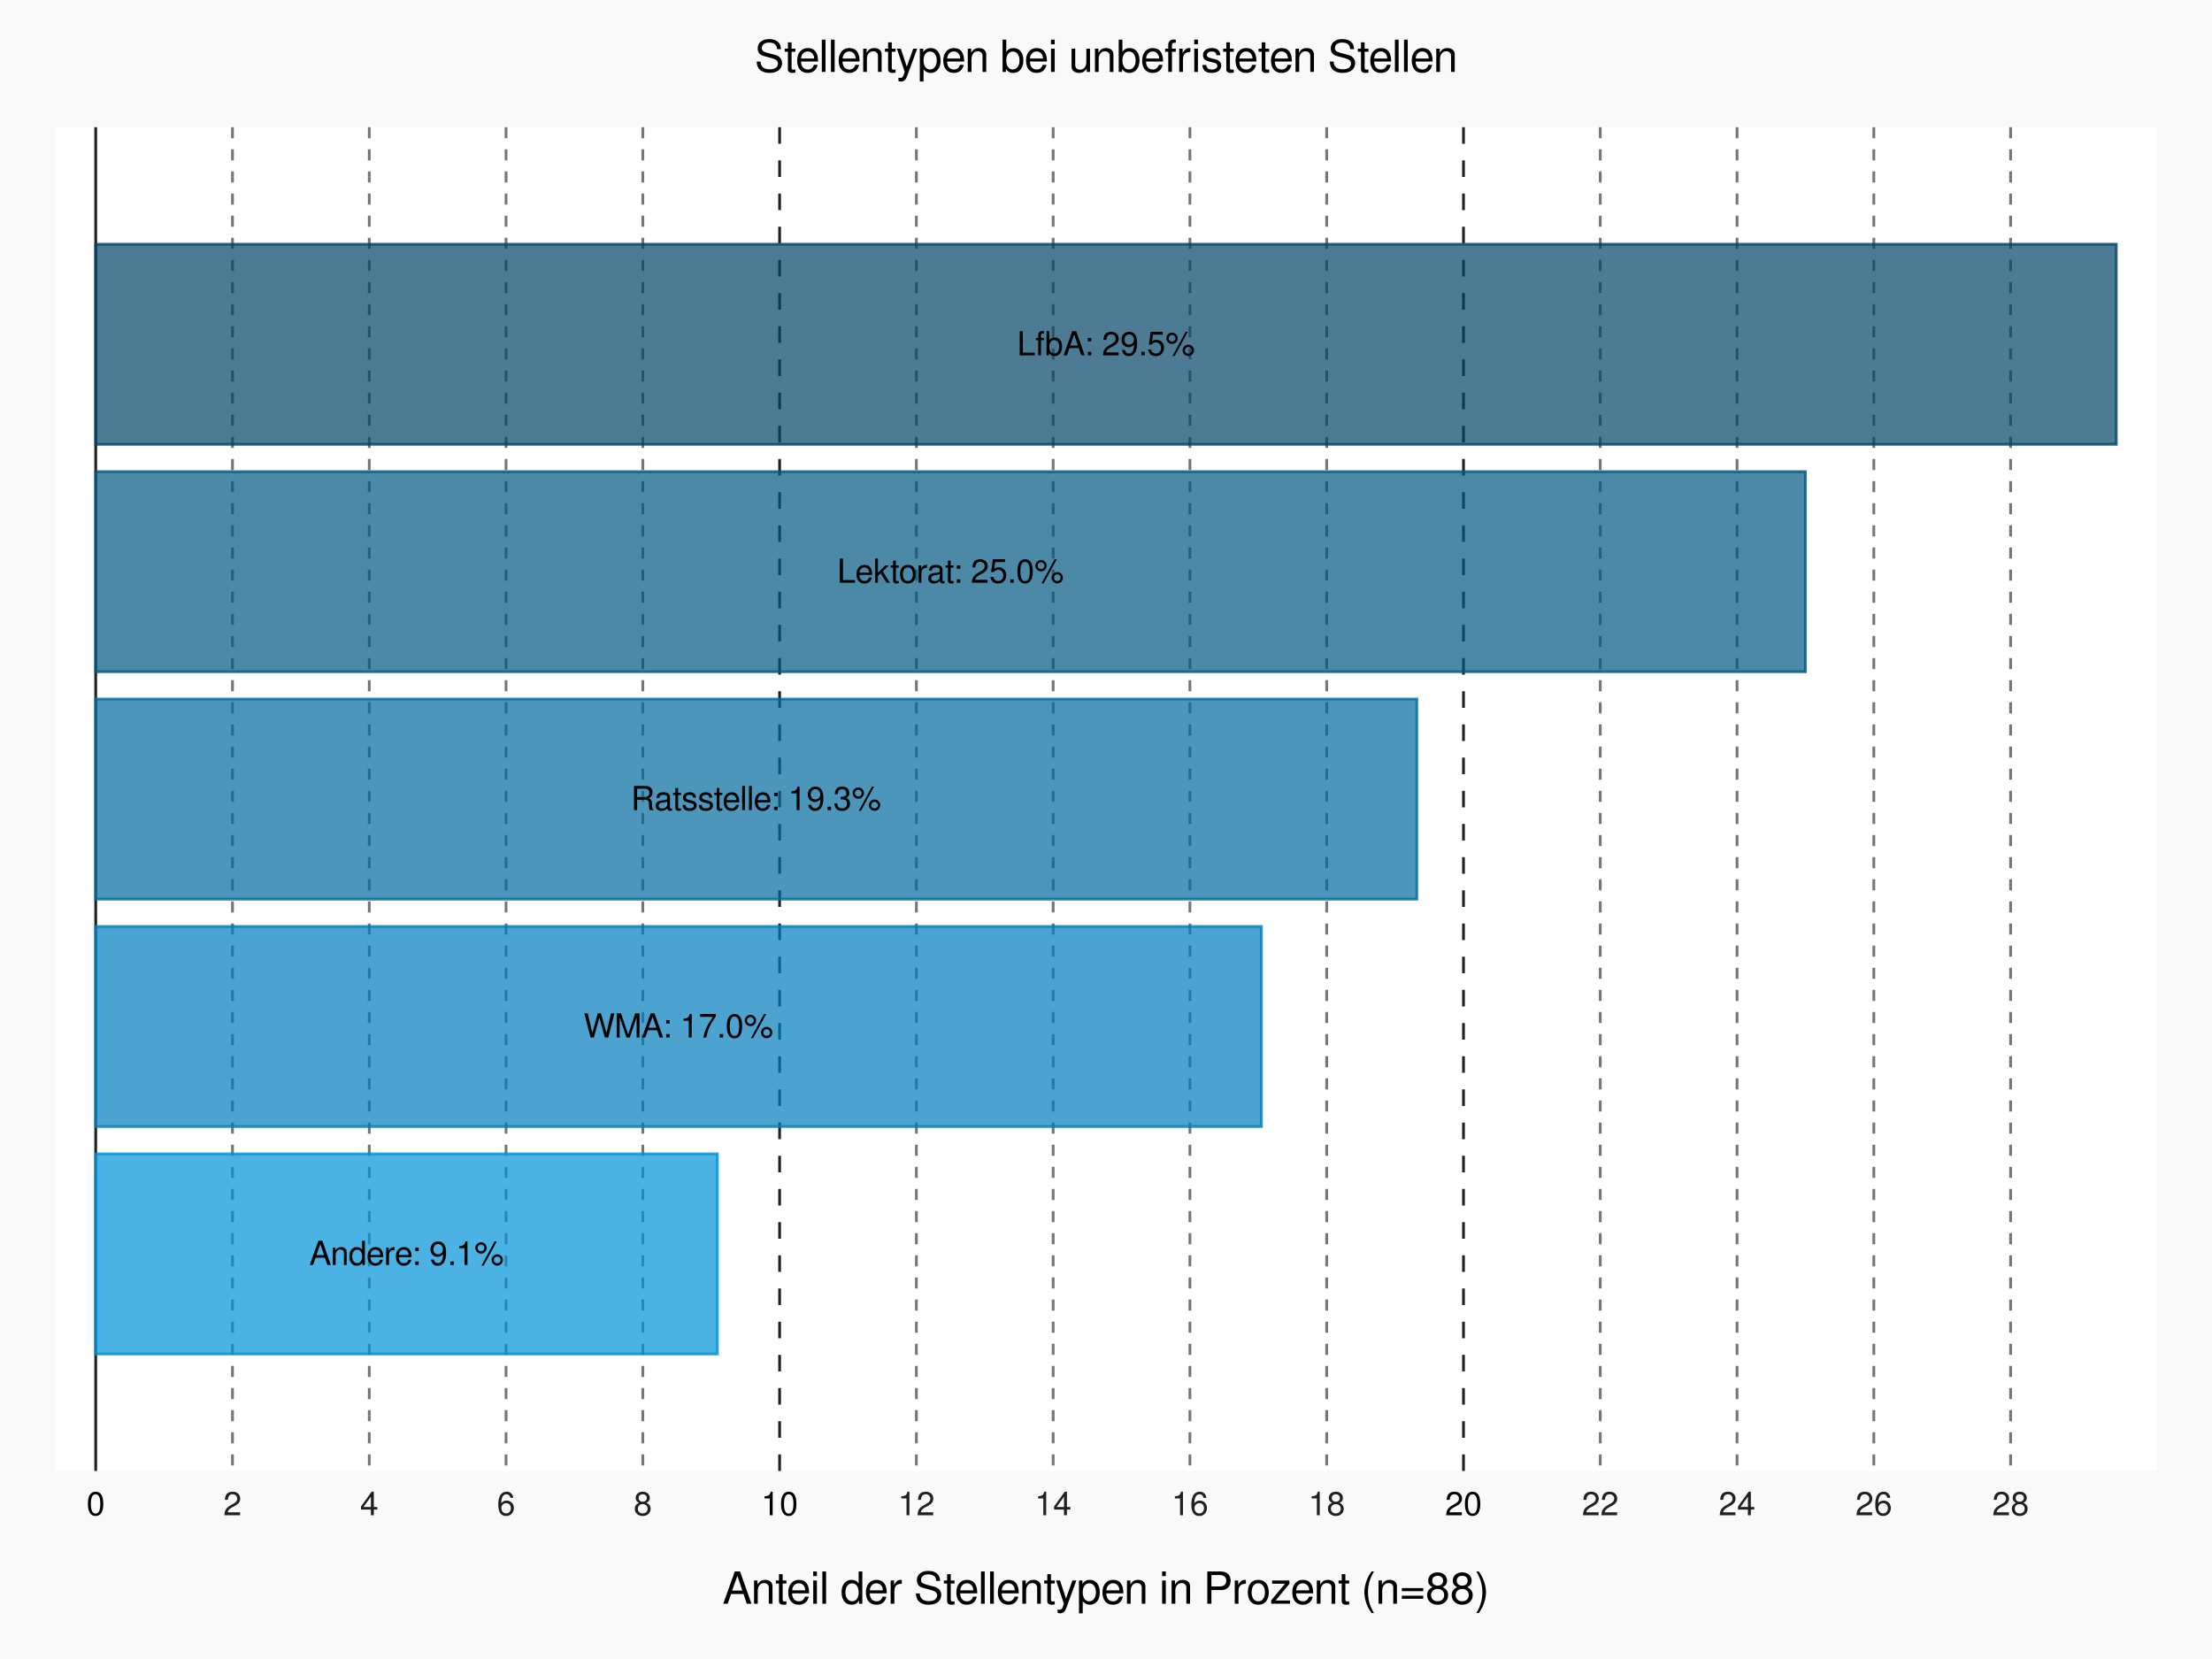
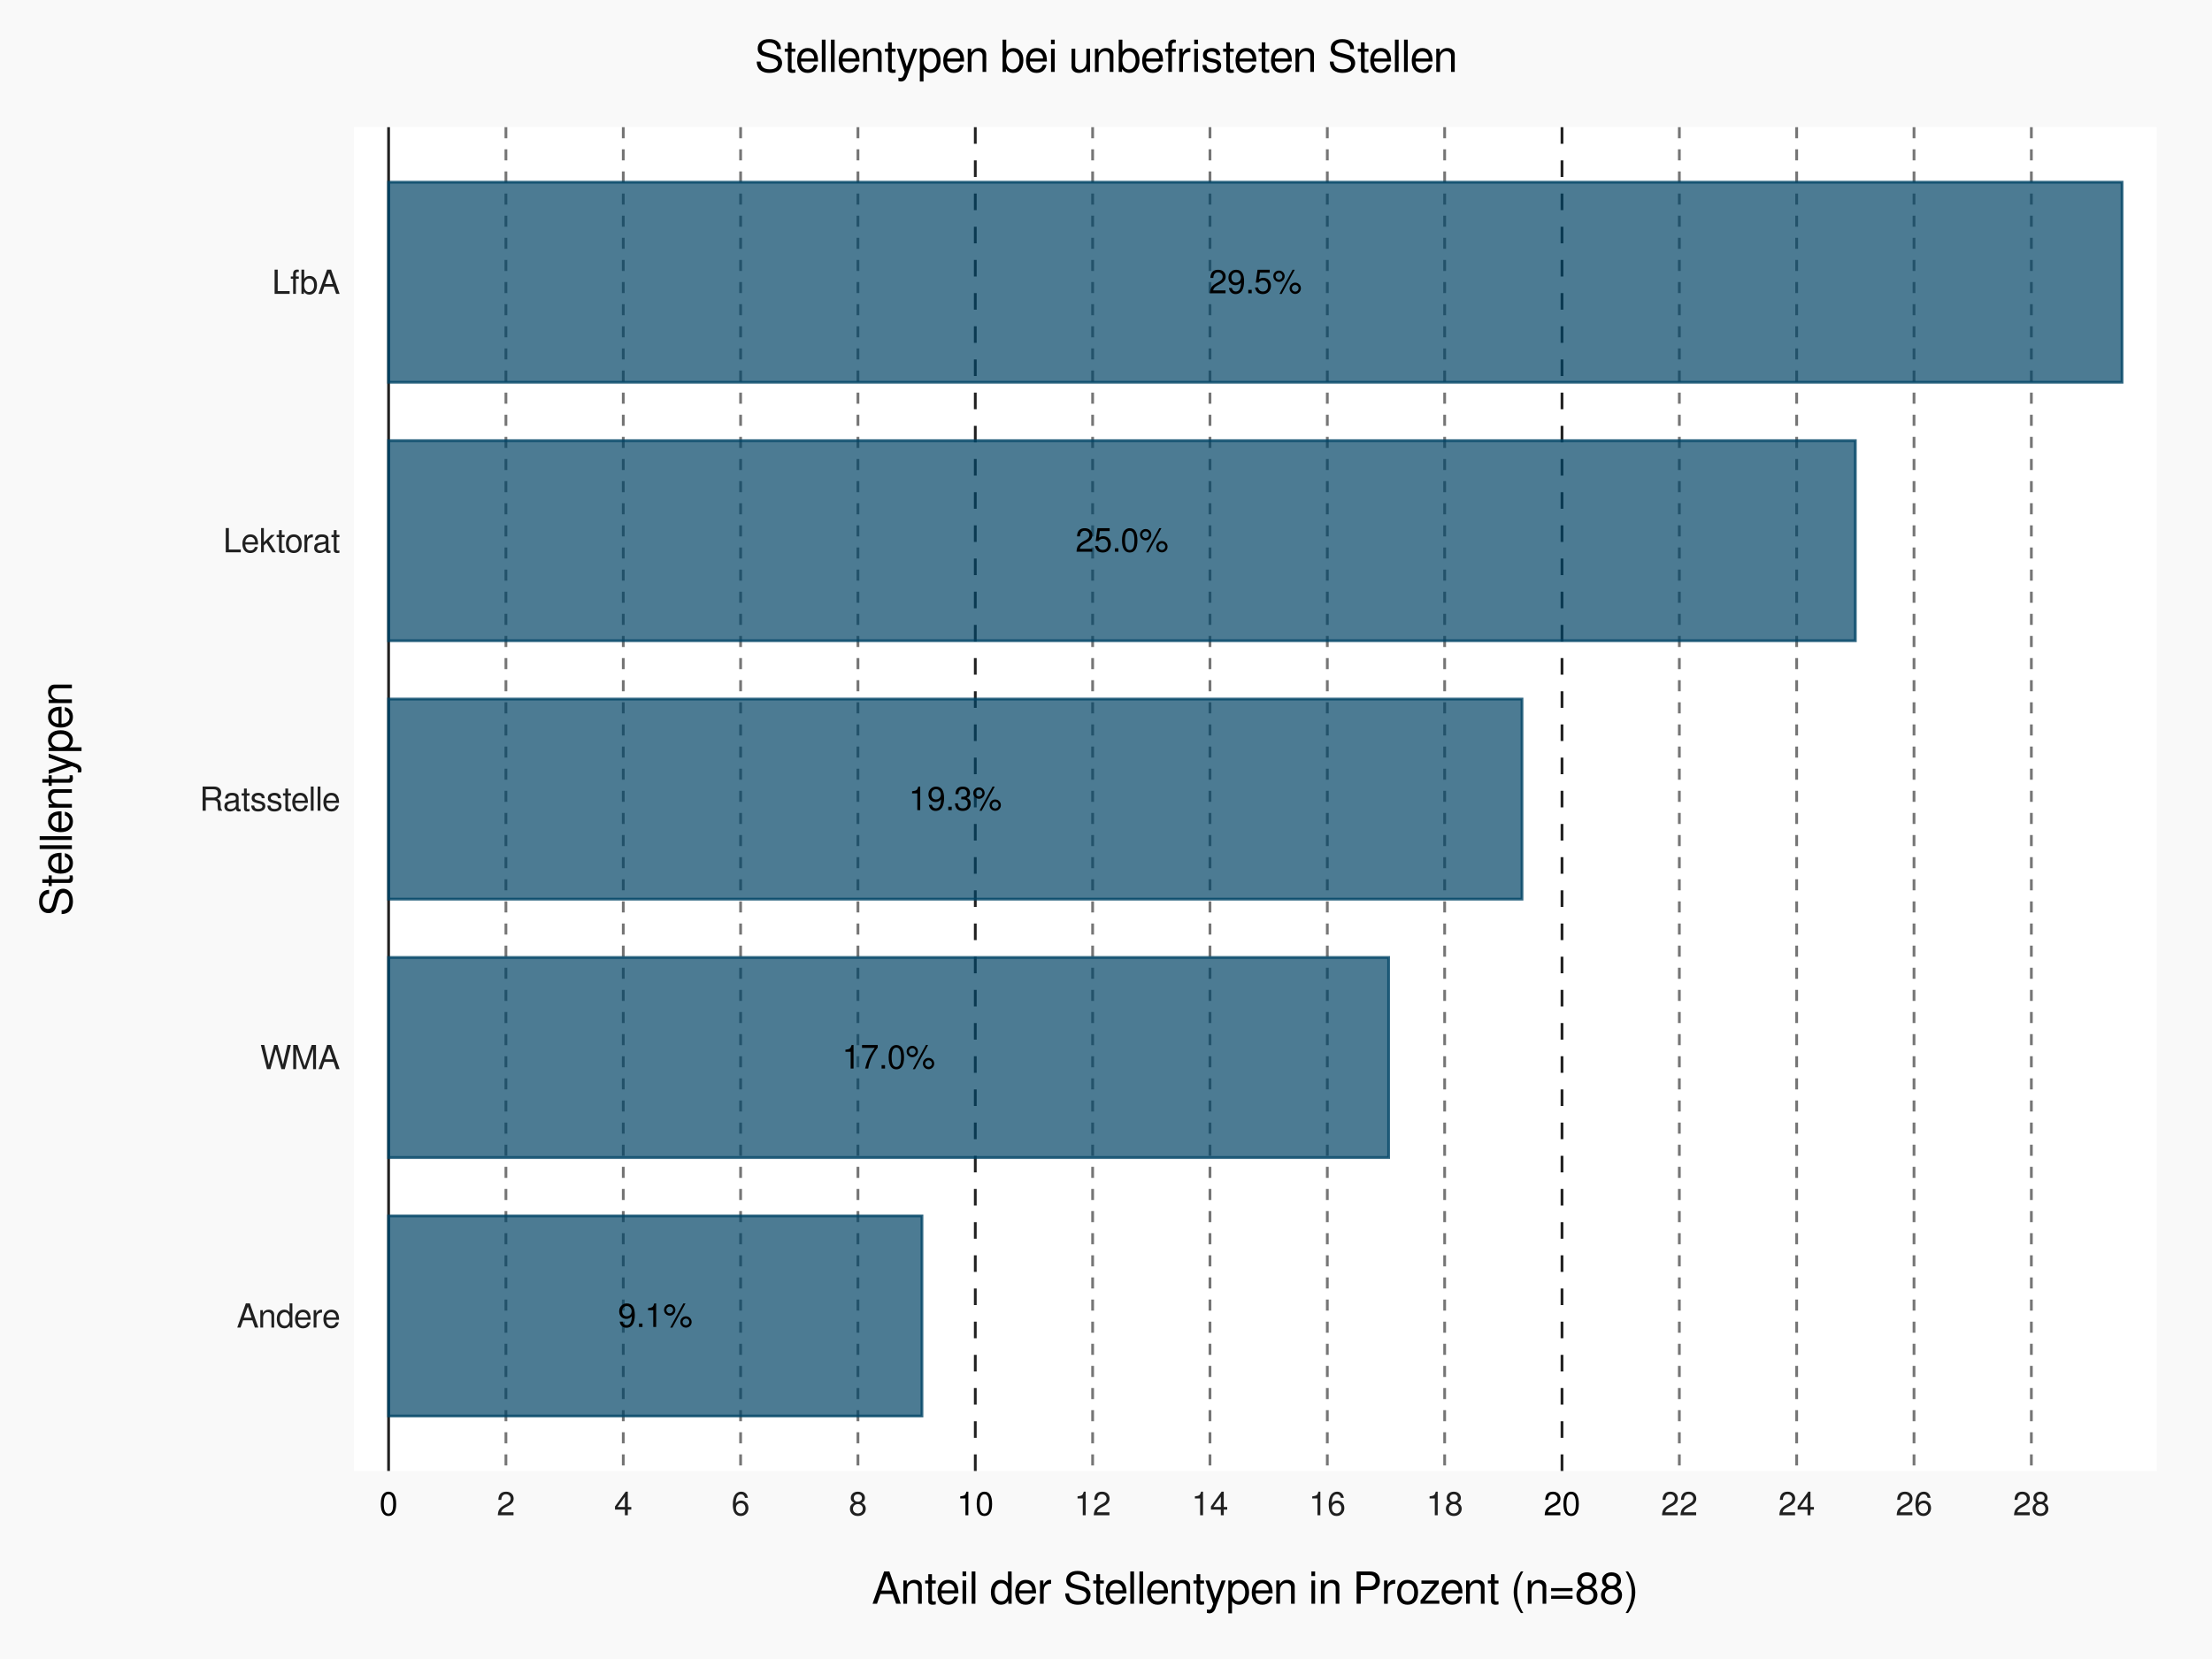
- <svg xmlns="http://www.w3.org/2000/svg" id="chart-f3ceada0-5bca-456c-8996-73373353e022" class="pygal-chart" viewBox="0 0 800 600">
+ <svg xmlns="http://www.w3.org/2000/svg" id="chart-709242b0-3d41-489d-93eb-af9ad59845cd" class="pygal-chart" viewBox="0 0 800 600">
  <defs>
-     <style type="text/css">#chart-f3ceada0-5bca-456c-8996-73373353e022{-webkit-user-select:none;-webkit-font-smoothing:antialiased;font-family:FreeSans}#chart-f3ceada0-5bca-456c-8996-73373353e022 .title{font-family:FreeSans;font-size:16px}#chart-f3ceada0-5bca-456c-8996-73373353e022 .legends .legend text{font-family:FreeSans;font-size:14px}#chart-f3ceada0-5bca-456c-8996-73373353e022 .axis text{font-family:FreeSans;font-size:12px}#chart-f3ceada0-5bca-456c-8996-73373353e022 .axis text.major{font-family:FreeSans;font-size:12px}#chart-f3ceada0-5bca-456c-8996-73373353e022 .text-overlay text.value{font-family:FreeSans;font-size:12px}#chart-f3ceada0-5bca-456c-8996-73373353e022 .text-overlay text.label{font-family:FreeSans;font-size:12px}#chart-f3ceada0-5bca-456c-8996-73373353e022 .tooltip{font-family:FreeSans;font-size:14px}#chart-f3ceada0-5bca-456c-8996-73373353e022 text.no_data{font-family:FreeSans;font-size:64px}
- #chart-f3ceada0-5bca-456c-8996-73373353e022{background-color:rgba(249,249,249,1)}#chart-f3ceada0-5bca-456c-8996-73373353e022 path,#chart-f3ceada0-5bca-456c-8996-73373353e022 line,#chart-f3ceada0-5bca-456c-8996-73373353e022 rect,#chart-f3ceada0-5bca-456c-8996-73373353e022 circle{-webkit-transition:150ms;-moz-transition:150ms;transition:150ms}#chart-f3ceada0-5bca-456c-8996-73373353e022 .graph &gt; .background{fill:rgba(249,249,249,1)}#chart-f3ceada0-5bca-456c-8996-73373353e022 .plot &gt; .background{fill:rgba(255,255,255,1)}#chart-f3ceada0-5bca-456c-8996-73373353e022 .graph{fill:rgba(0,0,0,.87)}#chart-f3ceada0-5bca-456c-8996-73373353e022 text.no_data{fill:rgba(0,0,0,1)}#chart-f3ceada0-5bca-456c-8996-73373353e022 .title{fill:rgba(0,0,0,1)}#chart-f3ceada0-5bca-456c-8996-73373353e022 .legends .legend text{fill:rgba(0,0,0,.87)}#chart-f3ceada0-5bca-456c-8996-73373353e022 .legends .legend:hover text{fill:rgba(0,0,0,1)}#chart-f3ceada0-5bca-456c-8996-73373353e022 .axis .line{stroke:rgba(0,0,0,1)}#chart-f3ceada0-5bca-456c-8996-73373353e022 .axis .guide.line{stroke:rgba(0,0,0,.54)}#chart-f3ceada0-5bca-456c-8996-73373353e022 .axis .major.line{stroke:rgba(0,0,0,.87)}#chart-f3ceada0-5bca-456c-8996-73373353e022 .axis text.major{fill:rgba(0,0,0,1)}#chart-f3ceada0-5bca-456c-8996-73373353e022 .axis.y .guides:hover .guide.line,#chart-f3ceada0-5bca-456c-8996-73373353e022 .line-graph .axis.x .guides:hover .guide.line,#chart-f3ceada0-5bca-456c-8996-73373353e022 .stackedline-graph .axis.x .guides:hover .guide.line,#chart-f3ceada0-5bca-456c-8996-73373353e022 .xy-graph .axis.x .guides:hover .guide.line{stroke:rgba(0,0,0,1)}#chart-f3ceada0-5bca-456c-8996-73373353e022 .axis .guides:hover text{fill:rgba(0,0,0,1)}#chart-f3ceada0-5bca-456c-8996-73373353e022 .reactive{fill-opacity:.7;stroke-opacity:.8}#chart-f3ceada0-5bca-456c-8996-73373353e022 .ci{stroke:rgba(0,0,0,.87)}#chart-f3ceada0-5bca-456c-8996-73373353e022 .reactive.active,#chart-f3ceada0-5bca-456c-8996-73373353e022 .active .reactive{fill-opacity:.8;stroke-opacity:.9;stroke-width:4}#chart-f3ceada0-5bca-456c-8996-73373353e022 .ci .reactive.active{stroke-width:1.5}#chart-f3ceada0-5bca-456c-8996-73373353e022 .series text{fill:rgba(0,0,0,1)}#chart-f3ceada0-5bca-456c-8996-73373353e022 .tooltip rect{fill:rgba(255,255,255,1);stroke:rgba(0,0,0,1);-webkit-transition:opacity 150ms;-moz-transition:opacity 150ms;transition:opacity 150ms}#chart-f3ceada0-5bca-456c-8996-73373353e022 .tooltip .label{fill:rgba(0,0,0,.87)}#chart-f3ceada0-5bca-456c-8996-73373353e022 .tooltip .label{fill:rgba(0,0,0,.87)}#chart-f3ceada0-5bca-456c-8996-73373353e022 .tooltip .legend{font-size:.8em;fill:rgba(0,0,0,.54)}#chart-f3ceada0-5bca-456c-8996-73373353e022 .tooltip .x_label{font-size:.6em;fill:rgba(0,0,0,1)}#chart-f3ceada0-5bca-456c-8996-73373353e022 .tooltip .xlink{font-size:.5em;text-decoration:underline}#chart-f3ceada0-5bca-456c-8996-73373353e022 .tooltip .value{font-size:1.5em}#chart-f3ceada0-5bca-456c-8996-73373353e022 .bound{font-size:.5em}#chart-f3ceada0-5bca-456c-8996-73373353e022 .max-value{font-size:.75em;fill:rgba(0,0,0,.54)}#chart-f3ceada0-5bca-456c-8996-73373353e022 .map-element{fill:rgba(255,255,255,1);stroke:rgba(0,0,0,.54) !important}#chart-f3ceada0-5bca-456c-8996-73373353e022 .map-element .reactive{fill-opacity:inherit;stroke-opacity:inherit}#chart-f3ceada0-5bca-456c-8996-73373353e022 .color-0,#chart-f3ceada0-5bca-456c-8996-73373353e022 .color-0 a:visited{stroke:#004466;fill:#004466}#chart-f3ceada0-5bca-456c-8996-73373353e022 .color-1,#chart-f3ceada0-5bca-456c-8996-73373353e022 .color-1 a:visited{stroke:#005782;fill:#005782}#chart-f3ceada0-5bca-456c-8996-73373353e022 .color-2,#chart-f3ceada0-5bca-456c-8996-73373353e022 .color-2 a:visited{stroke:#006a9f;fill:#006a9f}#chart-f3ceada0-5bca-456c-8996-73373353e022 .color-3,#chart-f3ceada0-5bca-456c-8996-73373353e022 .color-3 a:visited{stroke:#007dbb;fill:#007dbb}#chart-f3ceada0-5bca-456c-8996-73373353e022 .color-4,#chart-f3ceada0-5bca-456c-8996-73373353e022 .color-4 a:visited{stroke:#0090d7;fill:#0090d7}#chart-f3ceada0-5bca-456c-8996-73373353e022 .text-overlay .color-0 text{fill:black}#chart-f3ceada0-5bca-456c-8996-73373353e022 .text-overlay .color-1 text{fill:black}#chart-f3ceada0-5bca-456c-8996-73373353e022 .text-overlay .color-2 text{fill:black}#chart-f3ceada0-5bca-456c-8996-73373353e022 .text-overlay .color-3 text{fill:black}#chart-f3ceada0-5bca-456c-8996-73373353e022 .text-overlay .color-4 text{fill:black}
- #chart-f3ceada0-5bca-456c-8996-73373353e022 text.no_data{text-anchor:middle}#chart-f3ceada0-5bca-456c-8996-73373353e022 .guide.line{fill:none}#chart-f3ceada0-5bca-456c-8996-73373353e022 .centered{text-anchor:middle}#chart-f3ceada0-5bca-456c-8996-73373353e022 .title{text-anchor:middle}#chart-f3ceada0-5bca-456c-8996-73373353e022 .legends .legend text{fill-opacity:1}#chart-f3ceada0-5bca-456c-8996-73373353e022 .axis.x text{text-anchor:middle}#chart-f3ceada0-5bca-456c-8996-73373353e022 .axis.x:not(.web) text[transform]{text-anchor:start}#chart-f3ceada0-5bca-456c-8996-73373353e022 .axis.x:not(.web) text[transform].backwards{text-anchor:end}#chart-f3ceada0-5bca-456c-8996-73373353e022 .axis.y text{text-anchor:end}#chart-f3ceada0-5bca-456c-8996-73373353e022 .axis.y text[transform].backwards{text-anchor:start}#chart-f3ceada0-5bca-456c-8996-73373353e022 .axis.y2 text{text-anchor:start}#chart-f3ceada0-5bca-456c-8996-73373353e022 .axis.y2 text[transform].backwards{text-anchor:end}#chart-f3ceada0-5bca-456c-8996-73373353e022 .axis .guide.line{stroke-dasharray:4,4}#chart-f3ceada0-5bca-456c-8996-73373353e022 .axis .major.guide.line{stroke-dasharray:6,6}#chart-f3ceada0-5bca-456c-8996-73373353e022 .horizontal .axis.y .guide.line,#chart-f3ceada0-5bca-456c-8996-73373353e022 .horizontal .axis.y2 .guide.line,#chart-f3ceada0-5bca-456c-8996-73373353e022 .vertical .axis.x .guide.line{opacity:0}#chart-f3ceada0-5bca-456c-8996-73373353e022 .horizontal .axis.always_show .guide.line,#chart-f3ceada0-5bca-456c-8996-73373353e022 .vertical .axis.always_show .guide.line{opacity:1 !important}#chart-f3ceada0-5bca-456c-8996-73373353e022 .axis.y .guides:hover .guide.line,#chart-f3ceada0-5bca-456c-8996-73373353e022 .axis.y2 .guides:hover .guide.line,#chart-f3ceada0-5bca-456c-8996-73373353e022 .axis.x .guides:hover .guide.line{opacity:1}#chart-f3ceada0-5bca-456c-8996-73373353e022 .axis .guides:hover text{opacity:1}#chart-f3ceada0-5bca-456c-8996-73373353e022 .nofill{fill:none}#chart-f3ceada0-5bca-456c-8996-73373353e022 .subtle-fill{fill-opacity:.2}#chart-f3ceada0-5bca-456c-8996-73373353e022 .dot{stroke-width:1px;fill-opacity:1}#chart-f3ceada0-5bca-456c-8996-73373353e022 .dot.active{stroke-width:5px}#chart-f3ceada0-5bca-456c-8996-73373353e022 .dot.negative{fill:transparent}#chart-f3ceada0-5bca-456c-8996-73373353e022 text,#chart-f3ceada0-5bca-456c-8996-73373353e022 tspan{stroke:none !important}#chart-f3ceada0-5bca-456c-8996-73373353e022 .series text.active{opacity:1}#chart-f3ceada0-5bca-456c-8996-73373353e022 .tooltip rect{fill-opacity:.95;stroke-width:.5}#chart-f3ceada0-5bca-456c-8996-73373353e022 .tooltip text{fill-opacity:1}#chart-f3ceada0-5bca-456c-8996-73373353e022 .showable{visibility:hidden}#chart-f3ceada0-5bca-456c-8996-73373353e022 .showable.shown{visibility:visible}#chart-f3ceada0-5bca-456c-8996-73373353e022 .gauge-background{fill:rgba(229,229,229,1);stroke:none}#chart-f3ceada0-5bca-456c-8996-73373353e022 .bg-lines{stroke:rgba(249,249,249,1);stroke-width:2px}</style>
+     <style type="text/css">#chart-709242b0-3d41-489d-93eb-af9ad59845cd{-webkit-user-select:none;-webkit-font-smoothing:antialiased;font-family:FreeSans}#chart-709242b0-3d41-489d-93eb-af9ad59845cd .title{font-family:FreeSans;font-size:16px}#chart-709242b0-3d41-489d-93eb-af9ad59845cd .legends .legend text{font-family:FreeSans;font-size:14px}#chart-709242b0-3d41-489d-93eb-af9ad59845cd .axis text{font-family:FreeSans;font-size:12px}#chart-709242b0-3d41-489d-93eb-af9ad59845cd .axis text.major{font-family:FreeSans;font-size:12px}#chart-709242b0-3d41-489d-93eb-af9ad59845cd .text-overlay text.value{font-family:FreeSans;font-size:12px}#chart-709242b0-3d41-489d-93eb-af9ad59845cd .text-overlay text.label{font-family:FreeSans;font-size:12px}#chart-709242b0-3d41-489d-93eb-af9ad59845cd .tooltip{font-family:FreeSans;font-size:14px}#chart-709242b0-3d41-489d-93eb-af9ad59845cd text.no_data{font-family:FreeSans;font-size:64px}
+ #chart-709242b0-3d41-489d-93eb-af9ad59845cd{background-color:rgba(249,249,249,1)}#chart-709242b0-3d41-489d-93eb-af9ad59845cd path,#chart-709242b0-3d41-489d-93eb-af9ad59845cd line,#chart-709242b0-3d41-489d-93eb-af9ad59845cd rect,#chart-709242b0-3d41-489d-93eb-af9ad59845cd circle{-webkit-transition:150ms;-moz-transition:150ms;transition:150ms}#chart-709242b0-3d41-489d-93eb-af9ad59845cd .graph &gt; .background{fill:rgba(249,249,249,1)}#chart-709242b0-3d41-489d-93eb-af9ad59845cd .plot &gt; .background{fill:rgba(255,255,255,1)}#chart-709242b0-3d41-489d-93eb-af9ad59845cd .graph{fill:rgba(0,0,0,.87)}#chart-709242b0-3d41-489d-93eb-af9ad59845cd text.no_data{fill:rgba(0,0,0,1)}#chart-709242b0-3d41-489d-93eb-af9ad59845cd .title{fill:rgba(0,0,0,1)}#chart-709242b0-3d41-489d-93eb-af9ad59845cd .legends .legend text{fill:rgba(0,0,0,.87)}#chart-709242b0-3d41-489d-93eb-af9ad59845cd .legends .legend:hover text{fill:rgba(0,0,0,1)}#chart-709242b0-3d41-489d-93eb-af9ad59845cd .axis .line{stroke:rgba(0,0,0,1)}#chart-709242b0-3d41-489d-93eb-af9ad59845cd .axis .guide.line{stroke:rgba(0,0,0,.54)}#chart-709242b0-3d41-489d-93eb-af9ad59845cd .axis .major.line{stroke:rgba(0,0,0,.87)}#chart-709242b0-3d41-489d-93eb-af9ad59845cd .axis text.major{fill:rgba(0,0,0,1)}#chart-709242b0-3d41-489d-93eb-af9ad59845cd .axis.y .guides:hover .guide.line,#chart-709242b0-3d41-489d-93eb-af9ad59845cd .line-graph .axis.x .guides:hover .guide.line,#chart-709242b0-3d41-489d-93eb-af9ad59845cd .stackedline-graph .axis.x .guides:hover .guide.line,#chart-709242b0-3d41-489d-93eb-af9ad59845cd .xy-graph .axis.x .guides:hover .guide.line{stroke:rgba(0,0,0,1)}#chart-709242b0-3d41-489d-93eb-af9ad59845cd .axis .guides:hover text{fill:rgba(0,0,0,1)}#chart-709242b0-3d41-489d-93eb-af9ad59845cd .reactive{fill-opacity:.7;stroke-opacity:.8}#chart-709242b0-3d41-489d-93eb-af9ad59845cd .ci{stroke:rgba(0,0,0,.87)}#chart-709242b0-3d41-489d-93eb-af9ad59845cd .reactive.active,#chart-709242b0-3d41-489d-93eb-af9ad59845cd .active .reactive{fill-opacity:.8;stroke-opacity:.9;stroke-width:4}#chart-709242b0-3d41-489d-93eb-af9ad59845cd .ci .reactive.active{stroke-width:1.5}#chart-709242b0-3d41-489d-93eb-af9ad59845cd .series text{fill:rgba(0,0,0,1)}#chart-709242b0-3d41-489d-93eb-af9ad59845cd .tooltip rect{fill:rgba(255,255,255,1);stroke:rgba(0,0,0,1);-webkit-transition:opacity 150ms;-moz-transition:opacity 150ms;transition:opacity 150ms}#chart-709242b0-3d41-489d-93eb-af9ad59845cd .tooltip .label{fill:rgba(0,0,0,.87)}#chart-709242b0-3d41-489d-93eb-af9ad59845cd .tooltip .label{fill:rgba(0,0,0,.87)}#chart-709242b0-3d41-489d-93eb-af9ad59845cd .tooltip .legend{font-size:.8em;fill:rgba(0,0,0,.54)}#chart-709242b0-3d41-489d-93eb-af9ad59845cd .tooltip .x_label{font-size:.6em;fill:rgba(0,0,0,1)}#chart-709242b0-3d41-489d-93eb-af9ad59845cd .tooltip .xlink{font-size:.5em;text-decoration:underline}#chart-709242b0-3d41-489d-93eb-af9ad59845cd .tooltip .value{font-size:1.5em}#chart-709242b0-3d41-489d-93eb-af9ad59845cd .bound{font-size:.5em}#chart-709242b0-3d41-489d-93eb-af9ad59845cd .max-value{font-size:.75em;fill:rgba(0,0,0,.54)}#chart-709242b0-3d41-489d-93eb-af9ad59845cd .map-element{fill:rgba(255,255,255,1);stroke:rgba(0,0,0,.54) !important}#chart-709242b0-3d41-489d-93eb-af9ad59845cd .map-element .reactive{fill-opacity:inherit;stroke-opacity:inherit}#chart-709242b0-3d41-489d-93eb-af9ad59845cd .color-0,#chart-709242b0-3d41-489d-93eb-af9ad59845cd .color-0 a:visited{stroke:#004466;fill:#004466}#chart-709242b0-3d41-489d-93eb-af9ad59845cd .text-overlay .color-0 text{fill:black}
+ #chart-709242b0-3d41-489d-93eb-af9ad59845cd text.no_data{text-anchor:middle}#chart-709242b0-3d41-489d-93eb-af9ad59845cd .guide.line{fill:none}#chart-709242b0-3d41-489d-93eb-af9ad59845cd .centered{text-anchor:middle}#chart-709242b0-3d41-489d-93eb-af9ad59845cd .title{text-anchor:middle}#chart-709242b0-3d41-489d-93eb-af9ad59845cd .legends .legend text{fill-opacity:1}#chart-709242b0-3d41-489d-93eb-af9ad59845cd .axis.x text{text-anchor:middle}#chart-709242b0-3d41-489d-93eb-af9ad59845cd .axis.x:not(.web) text[transform]{text-anchor:start}#chart-709242b0-3d41-489d-93eb-af9ad59845cd .axis.x:not(.web) text[transform].backwards{text-anchor:end}#chart-709242b0-3d41-489d-93eb-af9ad59845cd .axis.y text{text-anchor:end}#chart-709242b0-3d41-489d-93eb-af9ad59845cd .axis.y text[transform].backwards{text-anchor:start}#chart-709242b0-3d41-489d-93eb-af9ad59845cd .axis.y2 text{text-anchor:start}#chart-709242b0-3d41-489d-93eb-af9ad59845cd .axis.y2 text[transform].backwards{text-anchor:end}#chart-709242b0-3d41-489d-93eb-af9ad59845cd .axis .guide.line{stroke-dasharray:4,4}#chart-709242b0-3d41-489d-93eb-af9ad59845cd .axis .major.guide.line{stroke-dasharray:6,6}#chart-709242b0-3d41-489d-93eb-af9ad59845cd .horizontal .axis.y .guide.line,#chart-709242b0-3d41-489d-93eb-af9ad59845cd .horizontal .axis.y2 .guide.line,#chart-709242b0-3d41-489d-93eb-af9ad59845cd .vertical .axis.x .guide.line{opacity:0}#chart-709242b0-3d41-489d-93eb-af9ad59845cd .horizontal .axis.always_show .guide.line,#chart-709242b0-3d41-489d-93eb-af9ad59845cd .vertical .axis.always_show .guide.line{opacity:1 !important}#chart-709242b0-3d41-489d-93eb-af9ad59845cd .axis.y .guides:hover .guide.line,#chart-709242b0-3d41-489d-93eb-af9ad59845cd .axis.y2 .guides:hover .guide.line,#chart-709242b0-3d41-489d-93eb-af9ad59845cd .axis.x .guides:hover .guide.line{opacity:1}#chart-709242b0-3d41-489d-93eb-af9ad59845cd .axis .guides:hover text{opacity:1}#chart-709242b0-3d41-489d-93eb-af9ad59845cd .nofill{fill:none}#chart-709242b0-3d41-489d-93eb-af9ad59845cd .subtle-fill{fill-opacity:.2}#chart-709242b0-3d41-489d-93eb-af9ad59845cd .dot{stroke-width:1px;fill-opacity:1}#chart-709242b0-3d41-489d-93eb-af9ad59845cd .dot.active{stroke-width:5px}#chart-709242b0-3d41-489d-93eb-af9ad59845cd .dot.negative{fill:transparent}#chart-709242b0-3d41-489d-93eb-af9ad59845cd text,#chart-709242b0-3d41-489d-93eb-af9ad59845cd tspan{stroke:none !important}#chart-709242b0-3d41-489d-93eb-af9ad59845cd .series text.active{opacity:1}#chart-709242b0-3d41-489d-93eb-af9ad59845cd .tooltip rect{fill-opacity:.95;stroke-width:.5}#chart-709242b0-3d41-489d-93eb-af9ad59845cd .tooltip text{fill-opacity:1}#chart-709242b0-3d41-489d-93eb-af9ad59845cd .showable{visibility:hidden}#chart-709242b0-3d41-489d-93eb-af9ad59845cd .showable.shown{visibility:visible}#chart-709242b0-3d41-489d-93eb-af9ad59845cd .gauge-background{fill:rgba(229,229,229,1);stroke:none}#chart-709242b0-3d41-489d-93eb-af9ad59845cd .bg-lines{stroke:rgba(249,249,249,1);stroke-width:2px}</style>
  </defs>
  <g class="graph horizontalbar-graph horizontal">
    <rect x="0" y="0" width="800" height="600" class="background" />
-     <g transform="translate(20, 46)" class="plot">
-       <rect x="0" y="0" width="760" height="486" class="background" />
+     <g transform="translate(128, 46)" class="plot">
+       <rect x="0" y="0" width="652.0" height="486" class="background" />
+       <g class="axis y">
+         <g class="guides">
+           <text x="-5" y="434.123" class="">Andere</text>
+         </g>
+         <g class="guides">
+           <text x="-5" y="340.662" class="">WMA</text>
+         </g>
+         <g class="guides">
+           <text x="-5" y="247.2" class="">Ratsstelle</text>
+         </g>
+         <g class="guides">
+           <text x="-5" y="153.738" class="">Lektorat</text>
+         </g>
+         <g class="guides">
+           <text x="-5" y="60.277" class="">LfbA</text>
+         </g>
+       </g>
      <g class="axis x always_show">
        <g class="guides">
-           <path d="M14.615 0 v486" class="axis major line" />
-           <text x="14.615" y="502.0" class="major">0</text>
+           <path d="M12.538 0 v486" class="axis major line" />
+           <text x="12.538" y="502.0" class="major">0</text>
        </g>
        <g class="guides">
-           <path d="M64.083 0 v486" class="guide line" />
-           <text x="64.083" y="502.0" class="">2</text>
+           <path d="M54.976 0 v486" class="guide line" />
+           <text x="54.976" y="502.0" class="">2</text>
        </g>
        <g class="guides">
-           <path d="M113.55 0 v486" class="guide line" />
-           <text x="113.55" y="502.0" class="">4</text>
+           <path d="M97.414 0 v486" class="guide line" />
+           <text x="97.414" y="502.0" class="">4</text>
        </g>
        <g class="guides">
-           <path d="M163.018 0 v486" class="guide line" />
-           <text x="163.018" y="502.0" class="">6</text>
+           <path d="M139.852 0 v486" class="guide line" />
+           <text x="139.852" y="502.0" class="">6</text>
        </g>
        <g class="guides">
-           <path d="M212.485 0 v486" class="guide line" />
-           <text x="212.485" y="502.0" class="">8</text>
+           <path d="M182.29 0 v486" class="guide line" />
+           <text x="182.29" y="502.0" class="">8</text>
        </g>
        <g class="guides">
-           <path d="M261.953 0 v486" class="major guide line" />
-           <text x="261.953" y="502.0" class="major">10</text>
+           <path d="M224.728 0 v486" class="major guide line" />
+           <text x="224.728" y="502.0" class="major">10</text>
        </g>
        <g class="guides">
-           <path d="M311.42 0 v486" class="guide line" />
-           <text x="311.42" y="502.0" class="">12</text>
+           <path d="M267.166 0 v486" class="guide line" />
+           <text x="267.166" y="502.0" class="">12</text>
        </g>
        <g class="guides">
-           <path d="M360.888 0 v486" class="guide line" />
-           <text x="360.888" y="502.0" class="">14</text>
+           <path d="M309.604 0 v486" class="guide line" />
+           <text x="309.604" y="502.0" class="">14</text>
        </g>
        <g class="guides">
-           <path d="M410.355 0 v486" class="guide line" />
-           <text x="410.355" y="502.0" class="">16</text>
+           <path d="M352.041 0 v486" class="guide line" />
+           <text x="352.041" y="502.0" class="">16</text>
        </g>
        <g class="guides">
-           <path d="M459.822 0 v486" class="guide line" />
-           <text x="459.822" y="502.0" class="">18</text>
+           <path d="M394.479 0 v486" class="guide line" />
+           <text x="394.479" y="502.0" class="">18</text>
        </g>
        <g class="guides">
-           <path d="M509.29 0 v486" class="major guide line" />
-           <text x="509.29" y="502.0" class="major">20</text>
+           <path d="M436.917 0 v486" class="major guide line" />
+           <text x="436.917" y="502.0" class="major">20</text>
        </g>
        <g class="guides">
-           <path d="M558.757 0 v486" class="guide line" />
-           <text x="558.757" y="502.0" class="">22</text>
+           <path d="M479.355 0 v486" class="guide line" />
+           <text x="479.355" y="502.0" class="">22</text>
        </g>
        <g class="guides">
-           <path d="M608.225 0 v486" class="guide line" />
-           <text x="608.225" y="502.0" class="">24</text>
+           <path d="M521.793 0 v486" class="guide line" />
+           <text x="521.793" y="502.0" class="">24</text>
        </g>
        <g class="guides">
-           <path d="M657.692 0 v486" class="guide line" />
-           <text x="657.692" y="502.0" class="">26</text>
+           <path d="M564.231 0 v486" class="guide line" />
+           <text x="564.231" y="502.0" class="">26</text>
        </g>
        <g class="guides">
-           <path d="M707.16 0 v486" class="guide line" />
-           <text x="707.16" y="502.0" class="">28</text>
-         </g>
-       </g>
-       <g class="series serie-4 color-4">
-         <g class="bars">
-           <g class="bar">
-             <rect x="14.615" y="371.304" rx="0" ry="0" width="224.852" height="72.377" class="rect reactive tooltip-trigger" />
-           </g>
-         </g>
-       </g>
-       <g class="series serie-3 color-3">
-         <g class="bars">
-           <g class="bar">
-             <rect x="14.615" y="289.058" rx="0" ry="0" width="421.598" height="72.377" class="rect reactive tooltip-trigger" />
-           </g>
-         </g>
-       </g>
-       <g class="series serie-2 color-2">
-         <g class="bars">
-           <g class="bar">
-             <rect x="14.615" y="206.812" rx="0" ry="0" width="477.811" height="72.377" class="rect reactive tooltip-trigger" />
-           </g>
-         </g>
-       </g>
-       <g class="series serie-1 color-1">
-         <g class="bars">
-           <g class="bar">
-             <rect x="14.615" y="124.566" rx="0" ry="0" width="618.343" height="72.377" class="rect reactive tooltip-trigger" />
-           </g>
+           <path d="M606.669 0 v486" class="guide line" />
+           <text x="606.669" y="502.0" class="">28</text>
        </g>
      </g>
      <g class="series serie-0 color-0">
        <g class="bars">
          <g class="bar">
-             <rect x="14.615" y="42.319" rx="0" ry="0" width="730.769" height="72.377" class="rect reactive tooltip-trigger" />
+             <rect x="12.538" y="393.735" rx="0" ry="0" width="192.899" height="72.377" class="rect reactive tooltip-trigger" />
+           </g>
+           <g class="bar">
+             <rect x="12.538" y="300.273" rx="0" ry="0" width="361.686" height="72.377" class="rect reactive tooltip-trigger" />
+           </g>
+           <g class="bar">
+             <rect x="12.538" y="206.812" rx="0" ry="0" width="409.911" height="72.377" class="rect reactive tooltip-trigger" />
+           </g>
+           <g class="bar">
+             <rect x="12.538" y="113.35" rx="0" ry="0" width="530.473" height="72.377" class="rect reactive tooltip-trigger" />
+           </g>
+           <g class="bar">
+             <rect x="12.538" y="19.889" rx="0" ry="0" width="626.923" height="72.377" class="rect reactive tooltip-trigger" />
          </g>
        </g>
      </g>
    </g>
    <g class="titles">
      <text x="400.0" y="26" class="title plot_title">Stellentypen bei unbefristeten Stellen</text>
-       <text x="400.0" y="580" class="title">Anteil der Stellentypen in Prozent (n=88)</text>
+       <text x="454.0" y="580" class="title">Anteil der Stellentypen in Prozent (n=88)</text>
+       <text x="0" y="315.0" class="title" transform="rotate(-90 0 289)">Stellentypen</text>
    </g>
-     <g transform="translate(20, 46)" class="plot overlay">
-       <g class="series serie-4 color-4" />
-       <g class="series serie-3 color-3" />
-       <g class="series serie-2 color-2" />
-       <g class="series serie-1 color-1" />
+     <g transform="translate(128, 46)" class="plot overlay">
      <g class="series serie-0 color-0" />
    </g>
-     <g transform="translate(20, 46)" class="plot text-overlay">
-       <g class="series serie-4 color-4">
-         <text text-anchor="middle" x="127.041" y="411.492" class="value">Andere: 9.1%</text>
-       </g>
-       <g class="series serie-3 color-3">
-         <text text-anchor="middle" x="225.414" y="329.246" class="value">WMA: 17.0%</text>
-       </g>
-       <g class="series serie-2 color-2">
-         <text text-anchor="middle" x="253.521" y="247" class="value">Ratsstelle: 19.3%</text>
-       </g>
-       <g class="series serie-1 color-1">
-         <text text-anchor="middle" x="323.787" y="164.754" class="value">Lektorat: 25.0%</text>
-       </g>
+     <g transform="translate(128, 46)" class="plot text-overlay">
      <g class="series serie-0 color-0">
-         <text text-anchor="middle" x="380.0" y="82.508" class="value">LfbA: 29.5%</text>
+         <text text-anchor="middle" x="108.988" y="433.923" class="value">9.1%</text>
+         <text text-anchor="middle" x="193.382" y="340.462" class="value">17.0%</text>
+         <text text-anchor="middle" x="217.494" y="247" class="value">19.3%</text>
+         <text text-anchor="middle" x="277.775" y="153.538" class="value">25.0%</text>
+         <text text-anchor="middle" x="326.0" y="60.077" class="value">29.5%</text>
      </g>
    </g>
-     <g transform="translate(20, 46)" class="plot tooltip-overlay">
+     <g transform="translate(128, 46)" class="plot tooltip-overlay">
      <g transform="translate(0 0)" style="opacity: 0" class="tooltip">
        <rect rx="0" ry="0" width="0" height="0" class="tooltip-box" />
        <g class="text" />
      </g>
    </g>
  </g>
</svg>
